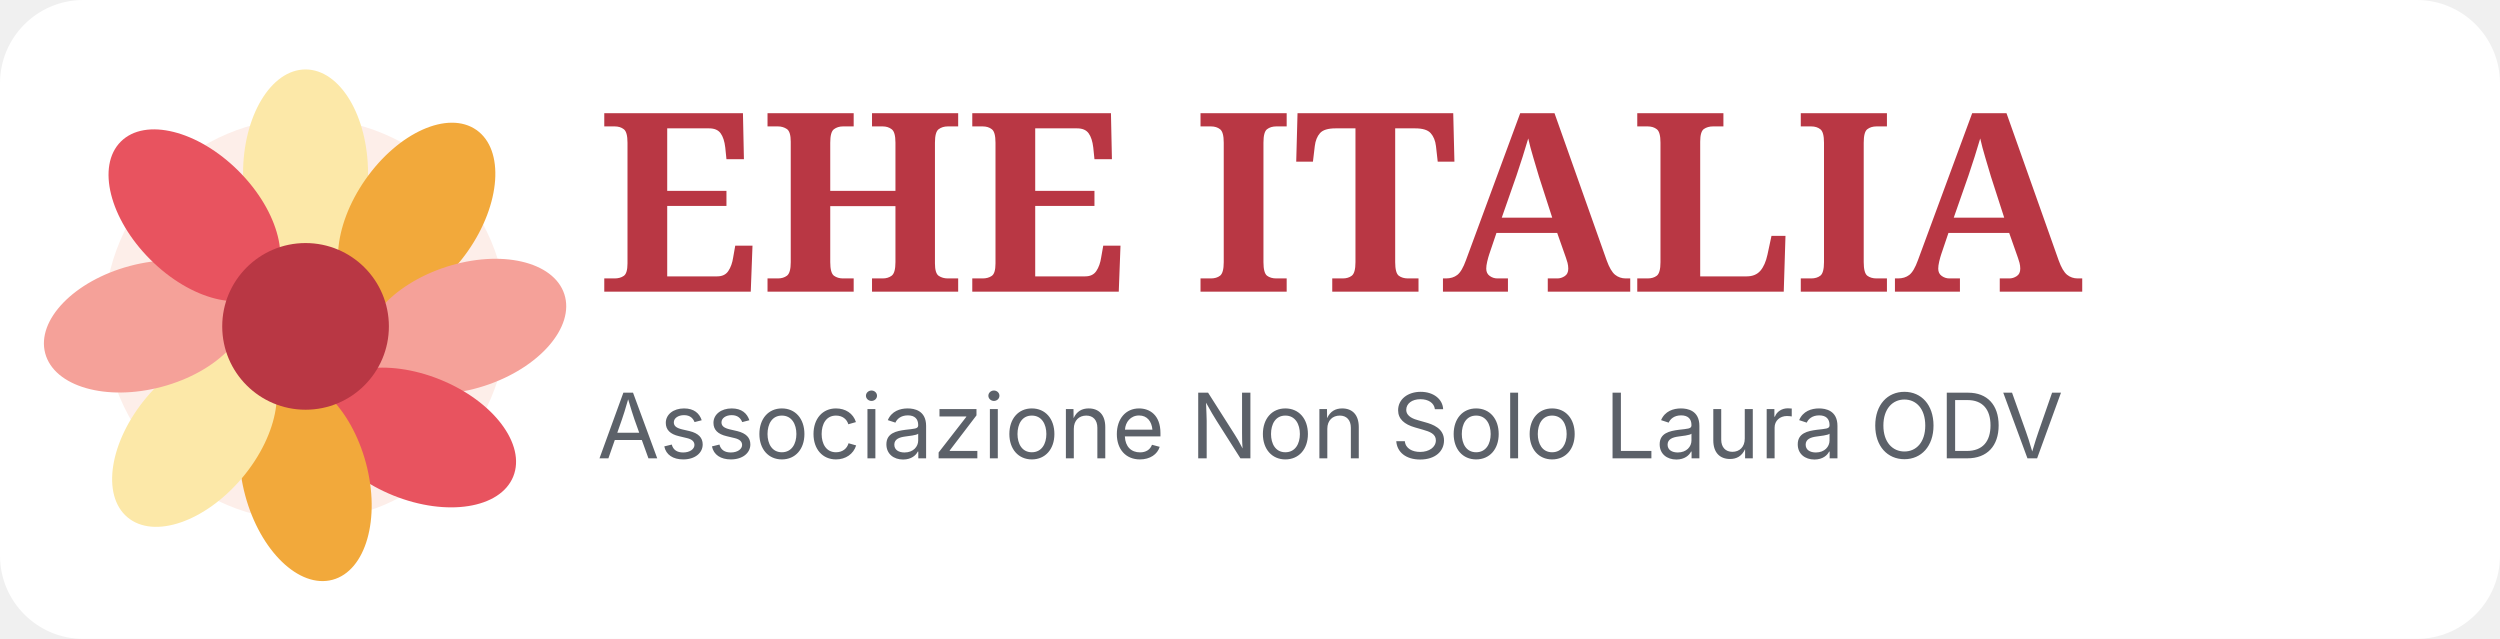
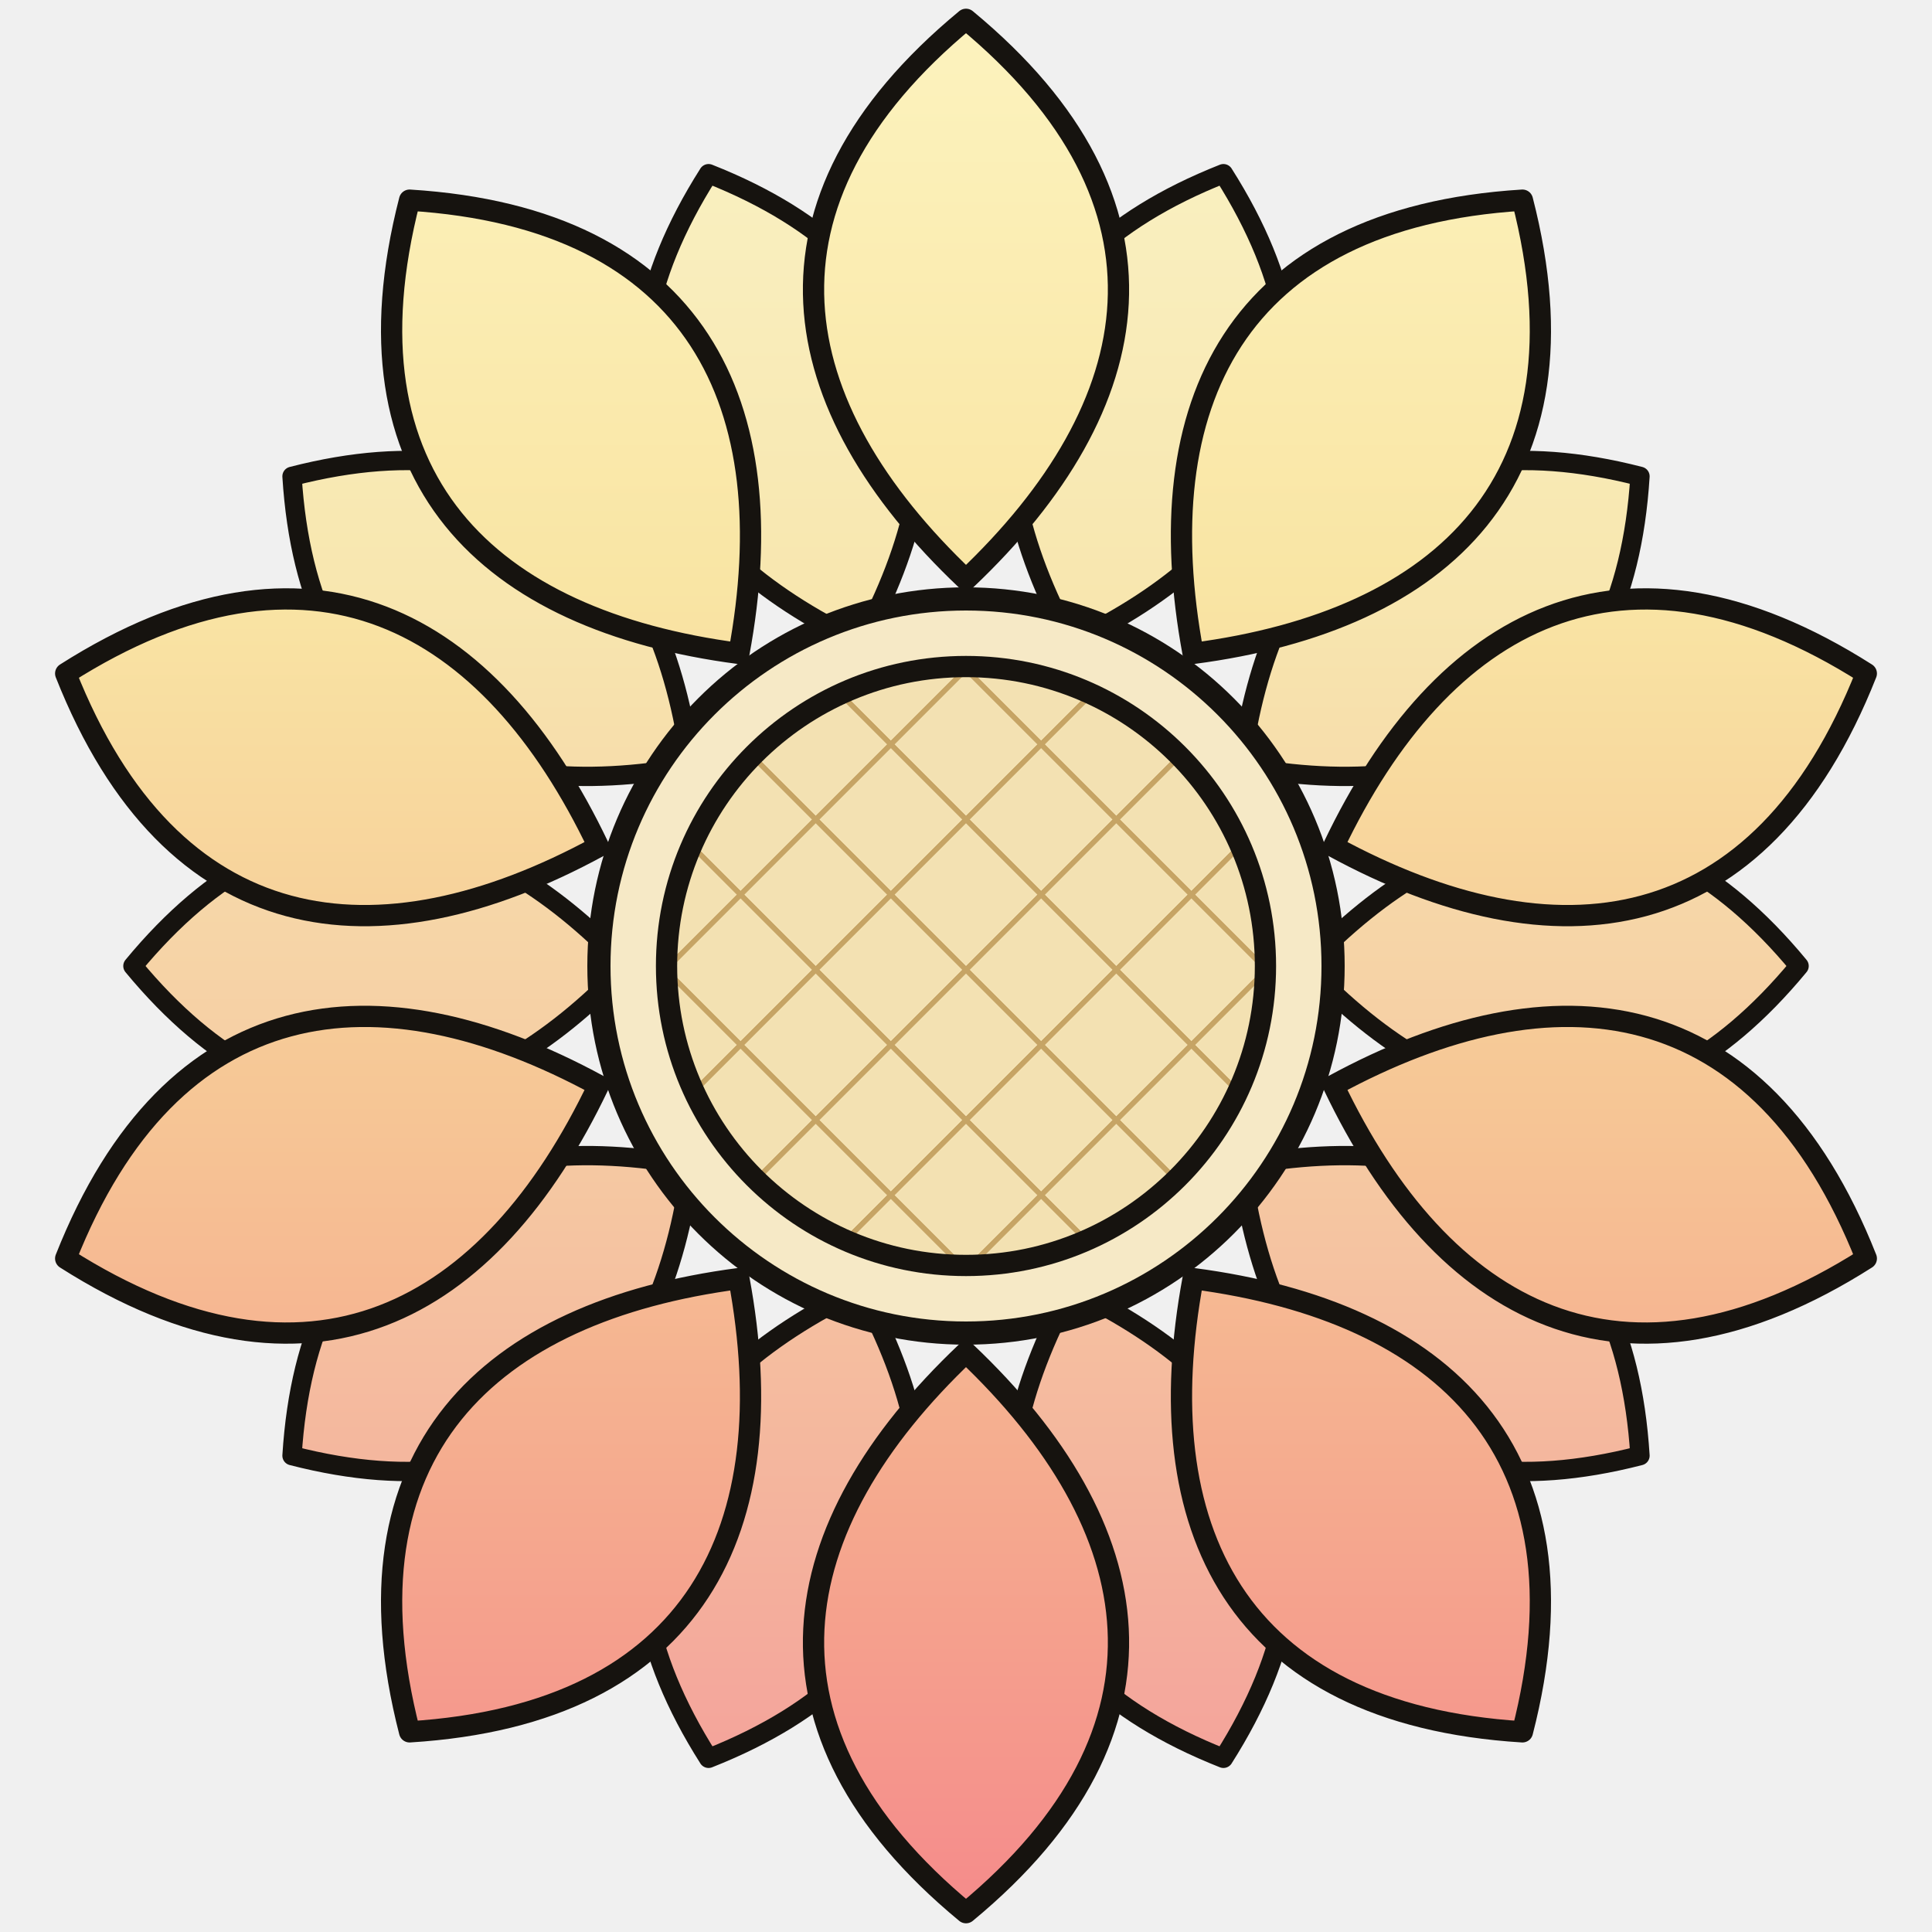
- <svg xmlns="http://www.w3.org/2000/svg" viewBox="0 0 360 92" role="img" aria-label="EHE ITALIA Associazione Non Solo Laura ODV">
-   <rect width="360" height="92" fill="#fff" rx="12" />
-   <g transform="translate(10,8)">
-     <circle cx="34" cy="38" r="29" fill="#FDEEE9" />
-     <ellipse cx="34" cy="17" rx="9" ry="15" fill="#FCE8A8" />
-     <ellipse cx="50" cy="23" rx="9" ry="15" transform="rotate(35 50 23)" fill="#F2A93B" />
-     <ellipse cx="57" cy="39" rx="9" ry="15" transform="rotate(72 57 39)" fill="#F5A199" />
-     <ellipse cx="50" cy="55" rx="9" ry="15" transform="rotate(112 50 55)" fill="#E8535F" />
-     <ellipse cx="34" cy="61" rx="9" ry="15" transform="rotate(165 34 61)" fill="#F2A93B" />
-     <ellipse cx="18" cy="55" rx="9" ry="15" transform="rotate(220 18 55)" fill="#FCE8A8" />
-     <ellipse cx="11" cy="39" rx="9" ry="15" transform="rotate(255 11 39)" fill="#F5A199" />
-     <ellipse cx="18" cy="23" rx="9" ry="15" transform="rotate(315 18 23)" fill="#E8535F" />
-     <circle cx="34" cy="39" r="12" fill="#B93744" />
-   </g>
-   <g font-family="Lora, serif" fill="#B93744">
-     <text x="86" y="42" font-size="36" font-weight="700">EHE ITALIA</text>
-     <text x="86" y="66" font-size="13" fill="#5C6169" font-family="Inter, sans-serif">Associazione Non Solo Laura ODV</text>
+ <svg xmlns="http://www.w3.org/2000/svg" viewBox="0 0 200 200" role="img" aria-label="EHE Italia - Associazione Non Solo Laura ODV">
+   <defs>
+     <linearGradient id="ehePetals" gradientUnits="userSpaceOnUse" x1="0" y1="-98" x2="0" y2="98">
+       <stop offset="0" stop-color="#FCF3BE" />
+       <stop offset="0.30" stop-color="#F9E5A4" />
+       <stop offset="0.58" stop-color="#F6C595" />
+       <stop offset="0.80" stop-color="#F5A78E" />
+       <stop offset="1" stop-color="#F58B8B" />
+     </linearGradient>
+     <pattern id="eheCore" width="11" height="11" patternUnits="userSpaceOnUse" patternTransform="rotate(45)">
+       <rect width="11" height="11" fill="#F3E1B2" />
+       <path d="M0 0 V11 M0 0 H11" stroke="#C6A465" stroke-width="1.1" fill="none" />
+     </pattern>
+   </defs>
+   <g transform="translate(100,100)">
+     <path d="M 10.88,-33.48 C 31.67,-43.38 40.73,-59.86 26.65,-82.02 C 2.23,-72.37 -0.13,-53.71 10.88,-33.48 Z M 28.48,-20.69 C 51.12,-16.47 68.14,-24.49 69.77,-50.69 C 44.35,-57.24 31.46,-43.53 28.48,-20.69 Z M 35.20,-0.00 C 51.04,16.72 69.52,20.24 86.24,-0.00 C 69.52,-20.24 51.04,-16.72 35.20,-0.00 Z M 28.48,20.69 C 31.46,43.53 44.35,57.24 69.77,50.69 C 68.14,24.49 51.12,16.47 28.48,20.69 Z M 10.88,33.48 C -0.13,53.71 2.23,72.37 26.65,82.02 C 40.73,59.86 31.67,43.38 10.88,33.48 Z M -10.88,33.48 C -31.67,43.38 -40.73,59.86 -26.65,82.02 C -2.23,72.37 0.13,53.71 -10.88,33.48 Z M -28.48,20.69 C -51.12,16.47 -68.14,24.49 -69.77,50.69 C -44.35,57.24 -31.46,43.53 -28.48,20.69 Z M -35.20,0.00 C -51.04,-16.72 -69.52,-20.24 -86.24,0.00 C -69.52,20.24 -51.04,16.72 -35.20,0.00 Z M -28.48,-20.69 C -31.46,-43.53 -44.35,-57.24 -69.77,-50.69 C -68.14,-24.49 -51.12,-16.47 -28.48,-20.69 Z M -10.88,-33.48 C 0.13,-53.71 -2.23,-72.37 -26.65,-82.02 C -40.73,-59.86 -31.67,-43.38 -10.88,-33.48 Z" fill="url(#ehePetals)" fill-opacity="0.85" stroke="#16130F" stroke-width="2.0" stroke-linejoin="round" />
+     <path d="M 0.00,-40.00 C 19.00,-58.00 23.00,-79.00 0.00,-98.00 C -23.00,-79.00 -19.00,-58.00 0.00,-40.00 Z M 23.51,-32.36 C 49.46,-35.76 65.04,-50.39 57.60,-79.28 C 27.83,-77.43 18.72,-58.09 23.51,-32.36 Z M 38.04,-12.36 C 61.03,0.15 82.24,-2.54 93.20,-30.28 C 68.03,-46.29 49.29,-35.99 38.04,-12.36 Z M 38.04,12.36 C 49.29,35.99 68.03,46.29 93.20,30.28 C 82.24,2.54 61.03,-0.15 38.04,12.36 Z M 23.51,32.36 C 18.72,58.09 27.83,77.43 57.60,79.28 C 65.04,50.39 49.46,35.76 23.51,32.36 Z M 0.00,40.00 C -19.00,58.00 -23.00,79.00 0.00,98.00 C 23.00,79.00 19.00,58.00 0.00,40.00 Z M -23.51,32.36 C -49.46,35.76 -65.04,50.39 -57.60,79.28 C -27.83,77.43 -18.72,58.09 -23.51,32.36 Z M -38.04,12.36 C -61.03,-0.15 -82.24,2.54 -93.20,30.28 C -68.03,46.29 -49.29,35.99 -38.04,12.36 Z M -38.04,-12.36 C -49.29,-35.99 -68.03,-46.29 -93.20,-30.28 C -82.24,-2.54 -61.03,0.15 -38.04,-12.36 Z M -23.51,-32.36 C -18.72,-58.09 -27.83,-77.43 -57.60,-79.28 C -65.04,-50.39 -49.46,-35.76 -23.51,-32.36 Z" fill="url(#ehePetals)" stroke="#16130F" stroke-width="2.2" stroke-linejoin="round" />
+     <circle r="38" fill="#F6E9C6" stroke="#16130F" stroke-width="2.4" />
+     <circle r="31" fill="url(#eheCore)" stroke="#16130F" stroke-width="2.2" />
  </g>
</svg>
